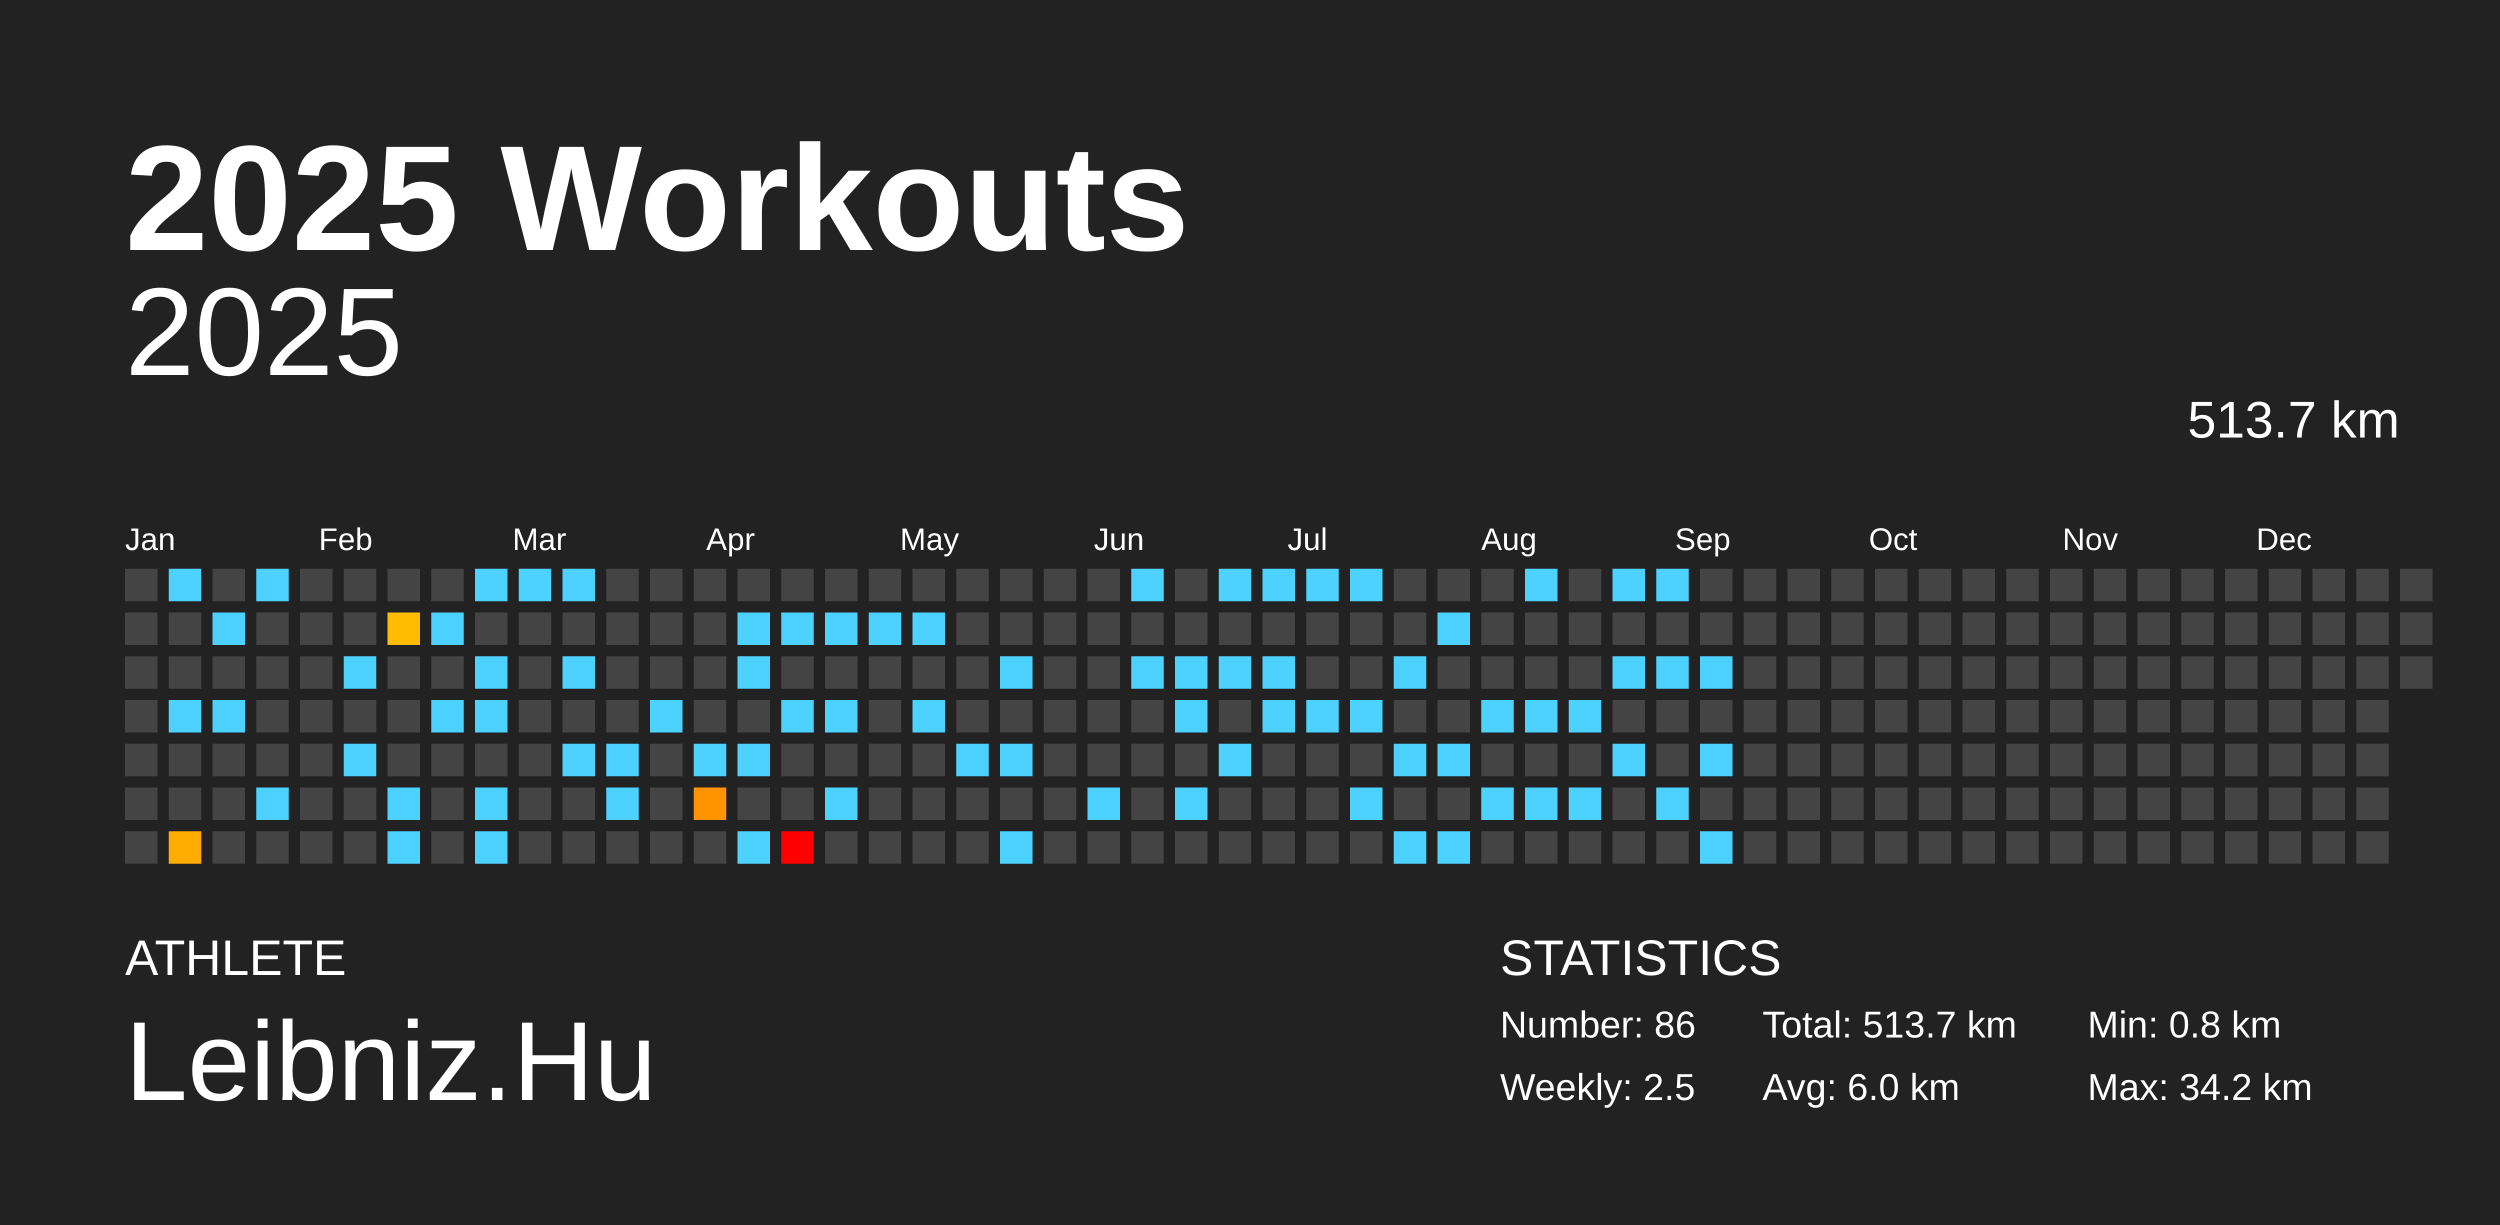
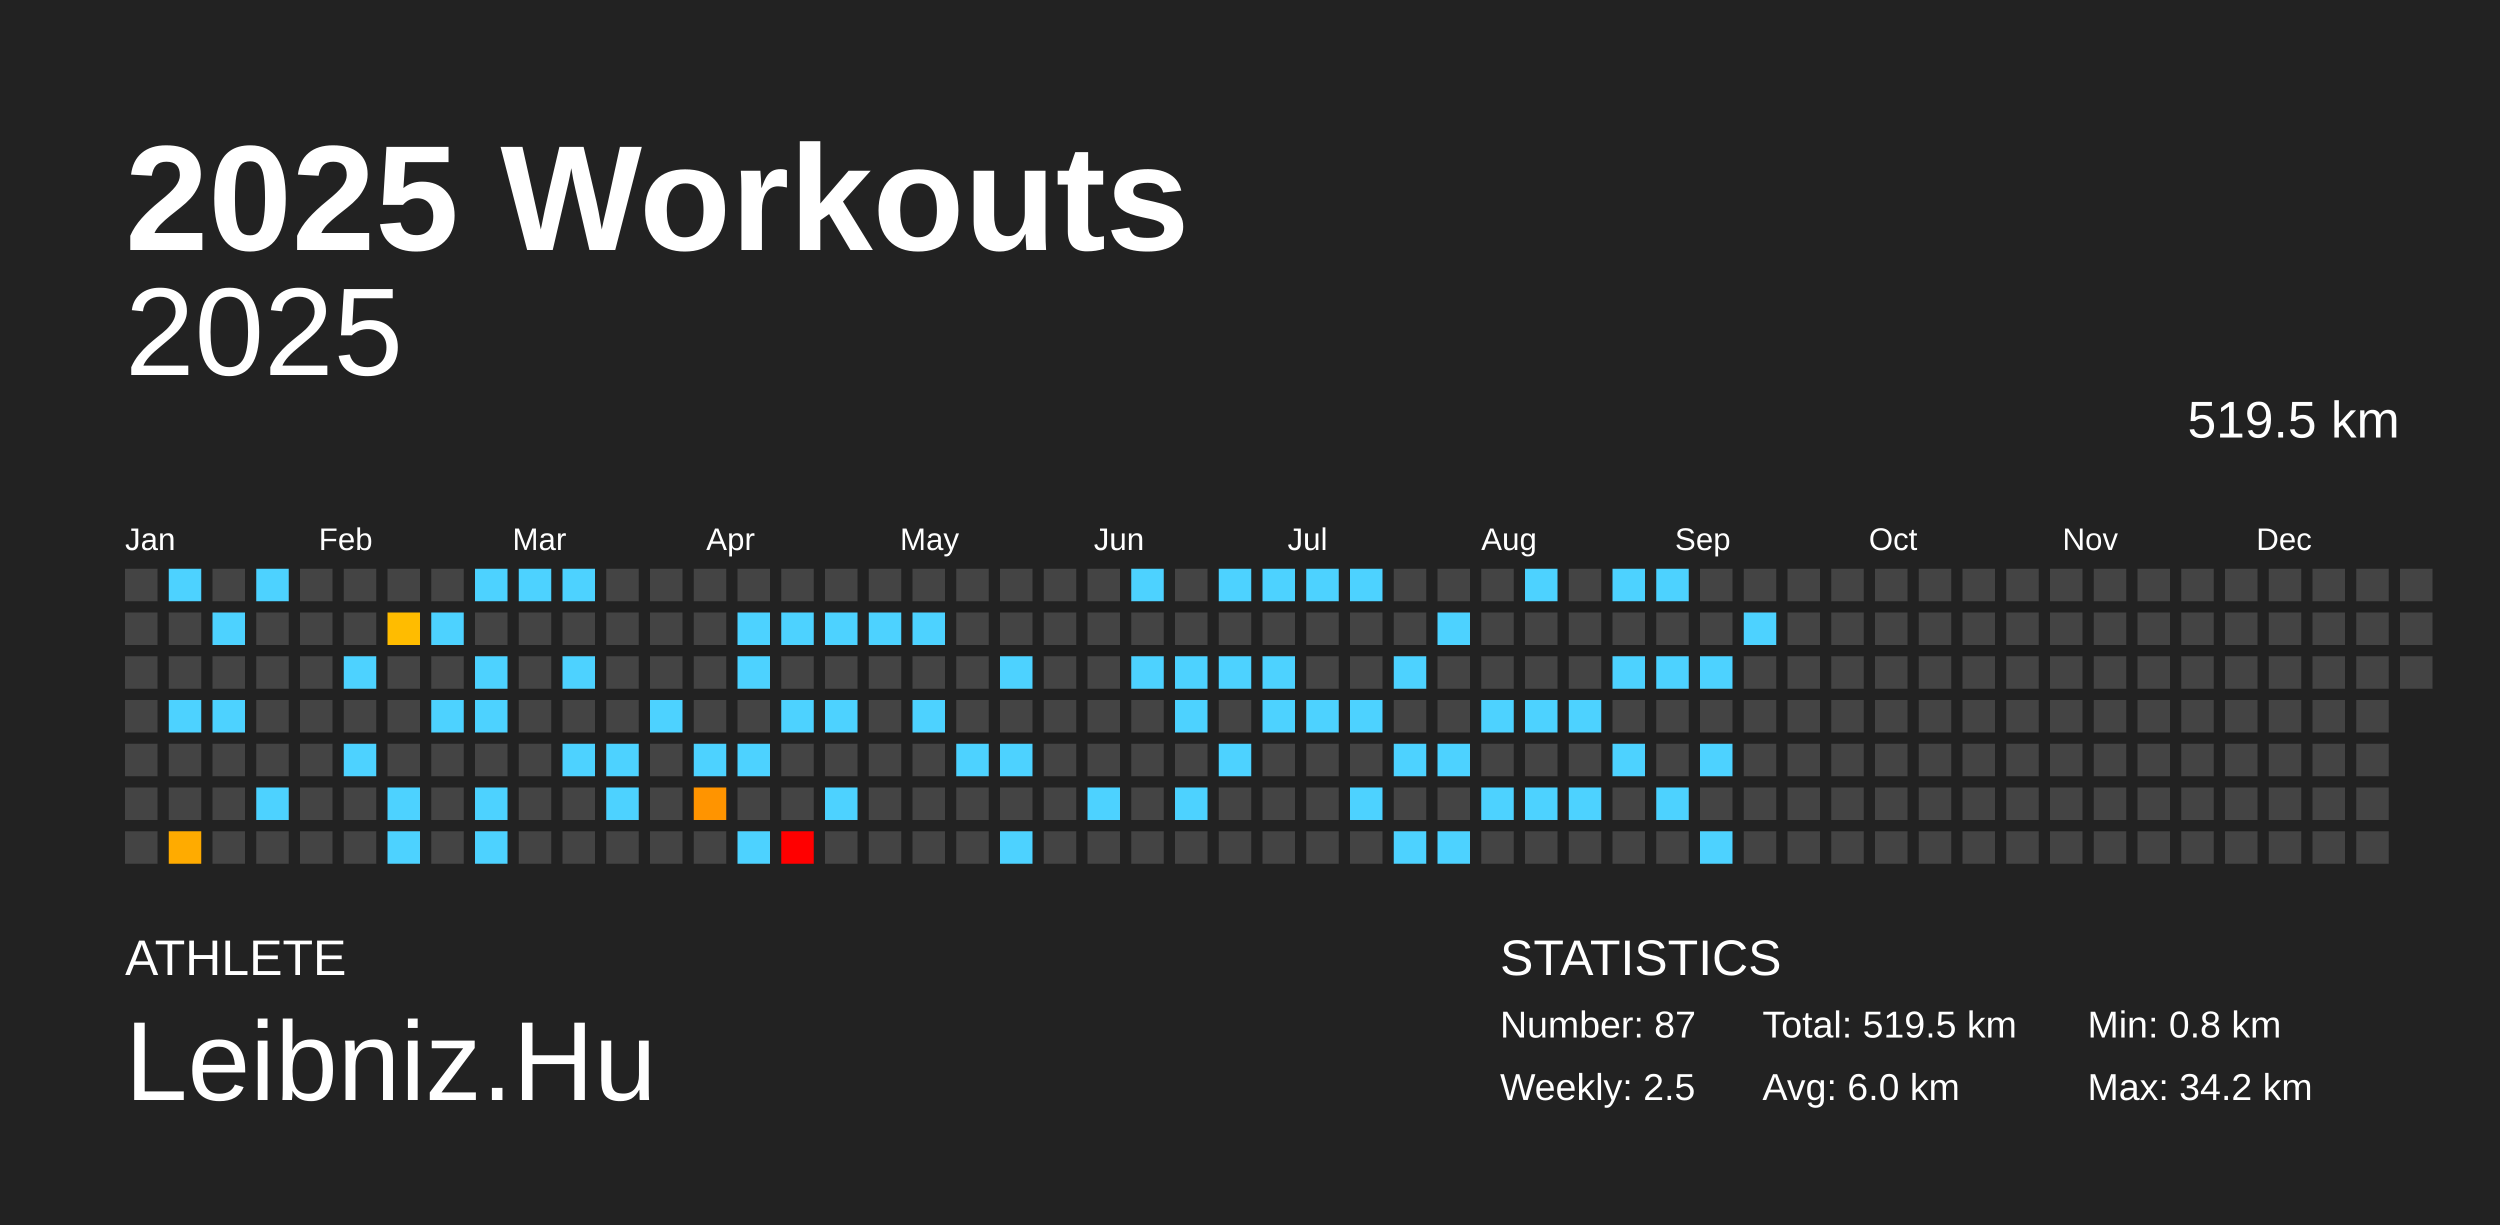
<svg xmlns="http://www.w3.org/2000/svg" baseProfile="full" height="98mm" version="1.1" viewBox="0,0,200,98" width="200mm">
  <defs />
  <rect fill="#222222" height="98" width="200" x="0" y="0" />
  <text fill="#FFFFFF" style="font-size:12px; font-family:Arial; font-weight:bold;" x="10" y="20">2025 Workouts</text>
  <text fill="#FFFFFF" style="font-size:4px; font-family:Arial" x="10" y="78">ATHLETE</text>
  <text fill="#FFFFFF" style="font-size:9px; font-family:Arial" x="10" y="88">Leibniz.Hu</text>
  <text fill="#FFFFFF" style="font-size:4px; font-family:Arial" x="120" y="78">STATISTICS</text>
-   <text fill="#FFFFFF" style="font-size:3px; font-family:Arial" x="120" y="83">Number: 86</text>
+   <text fill="#FFFFFF" style="font-size:3px; font-family:Arial" x="120" y="83">Number: 87</text>
  <text fill="#FFFFFF" style="font-size:3px; font-family:Arial" x="120" y="88">Weekly: 2.5</text>
-   <text fill="#FFFFFF" style="font-size:3px; font-family:Arial" x="141" y="83">Total: 513.7 km</text>
+   <text fill="#FFFFFF" style="font-size:3px; font-family:Arial" x="141" y="83">Total: 519.5 km</text>
  <text fill="#FFFFFF" style="font-size:3px; font-family:Arial" x="141" y="88">Avg: 6.0 km</text>
  <text fill="#FFFFFF" style="font-size:3px; font-family:Arial" x="167" y="83">Min: 0.8 km</text>
  <text fill="#FFFFFF" style="font-size:3px; font-family:Arial" x="167" y="88">Max: 34.2 km</text>
  <text alignment-baseline="hanging" fill="#FFFFFF" style="font-size:10.0px; font-family:Arial;" x="10" y="30">2025</text>
-   <text alignment-baseline="hanging" fill="#FFFFFF" style="font-size:4.125px; font-family:Arial;" x="175" y="35">513.7 km</text>
+   <text alignment-baseline="hanging" fill="#FFFFFF" style="font-size:4.125px; font-family:Arial;" x="175" y="35">519.5 km</text>
  <text fill="#FFFFFF" style="font-size:2.5px; font-family:Arial" x="10.0" y="44">Jan</text>
  <text fill="#FFFFFF" style="font-size:2.5px; font-family:Arial" x="25.5" y="44">Feb</text>
  <text fill="#FFFFFF" style="font-size:2.5px; font-family:Arial" x="41.0" y="44">Mar</text>
  <text fill="#FFFFFF" style="font-size:2.5px; font-family:Arial" x="56.5" y="44">Apr</text>
  <text fill="#FFFFFF" style="font-size:2.5px; font-family:Arial" x="72.0" y="44">May</text>
  <text fill="#FFFFFF" style="font-size:2.5px; font-family:Arial" x="87.5" y="44">Jun</text>
  <text fill="#FFFFFF" style="font-size:2.5px; font-family:Arial" x="103.0" y="44">Jul</text>
  <text fill="#FFFFFF" style="font-size:2.5px; font-family:Arial" x="118.5" y="44">Aug</text>
  <text fill="#FFFFFF" style="font-size:2.5px; font-family:Arial" x="134.0" y="44">Sep</text>
  <text fill="#FFFFFF" style="font-size:2.5px; font-family:Arial" x="149.5" y="44">Oct</text>
  <text fill="#FFFFFF" style="font-size:2.5px; font-family:Arial" x="165.0" y="44">Nov</text>
  <text fill="#FFFFFF" style="font-size:2.5px; font-family:Arial" x="180.5" y="44">Dec</text>
  <rect fill="#444444" height="2.6" width="2.6" x="10.0" y="45.5" />
  <rect fill="#444444" height="2.6" width="2.6" x="10.0" y="49.0" />
  <rect fill="#444444" height="2.6" width="2.6" x="10.0" y="52.5" />
  <rect fill="#444444" height="2.6" width="2.6" x="10.0" y="56.0" />
  <rect fill="#444444" height="2.6" width="2.6" x="10.0" y="59.5" />
  <rect fill="#444444" height="2.6" width="2.6" x="10.0" y="63.0" />
  <rect fill="#444444" height="2.6" width="2.6" x="10.0" y="66.5" />
  <rect fill="#4dd2ff" height="2.6" width="2.6" x="13.5" y="45.5" />
  <rect fill="#444444" height="2.6" width="2.6" x="13.5" y="49.0" />
  <rect fill="#444444" height="2.6" width="2.6" x="13.5" y="52.5" />
  <rect fill="#4dd2ff" height="2.6" width="2.6" x="13.5" y="56.0" />
  <rect fill="#444444" height="2.6" width="2.6" x="13.5" y="59.5" />
  <rect fill="#444444" height="2.6" width="2.6" x="13.5" y="63.0" />
  <rect fill="#ffab00" height="2.6" width="2.6" x="13.5" y="66.5" />
  <rect fill="#444444" height="2.6" width="2.6" x="17.0" y="45.5" />
  <rect fill="#4dd2ff" height="2.6" width="2.6" x="17.0" y="49.0" />
  <rect fill="#444444" height="2.6" width="2.6" x="17.0" y="52.5" />
  <rect fill="#4dd2ff" height="2.6" width="2.6" x="17.0" y="56.0" />
  <rect fill="#444444" height="2.6" width="2.6" x="17.0" y="59.5" />
  <rect fill="#444444" height="2.6" width="2.6" x="17.0" y="63.0" />
  <rect fill="#444444" height="2.6" width="2.6" x="17.0" y="66.5" />
  <rect fill="#4dd2ff" height="2.6" width="2.6" x="20.5" y="45.5" />
  <rect fill="#444444" height="2.6" width="2.6" x="20.5" y="49.0" />
  <rect fill="#444444" height="2.6" width="2.6" x="20.5" y="52.5" />
  <rect fill="#444444" height="2.6" width="2.6" x="20.5" y="56.0" />
  <rect fill="#444444" height="2.6" width="2.6" x="20.5" y="59.5" />
  <rect fill="#4dd2ff" height="2.6" width="2.6" x="20.5" y="63.0" />
  <rect fill="#444444" height="2.6" width="2.6" x="20.5" y="66.5" />
  <rect fill="#444444" height="2.6" width="2.6" x="24.0" y="45.5" />
  <rect fill="#444444" height="2.6" width="2.6" x="24.0" y="49.0" />
  <rect fill="#444444" height="2.6" width="2.6" x="24.0" y="52.5" />
  <rect fill="#444444" height="2.6" width="2.6" x="24.0" y="56.0" />
  <rect fill="#444444" height="2.6" width="2.6" x="24.0" y="59.5" />
  <rect fill="#444444" height="2.6" width="2.6" x="24.0" y="63.0" />
  <rect fill="#444444" height="2.6" width="2.6" x="24.0" y="66.5" />
  <rect fill="#444444" height="2.6" width="2.6" x="27.5" y="45.5" />
  <rect fill="#444444" height="2.6" width="2.6" x="27.5" y="49.0" />
  <rect fill="#4dd2ff" height="2.6" width="2.6" x="27.5" y="52.5" />
  <rect fill="#444444" height="2.6" width="2.6" x="27.5" y="56.0" />
  <rect fill="#4dd2ff" height="2.6" width="2.6" x="27.5" y="59.5" />
  <rect fill="#444444" height="2.6" width="2.6" x="27.5" y="63.0" />
  <rect fill="#444444" height="2.6" width="2.6" x="27.5" y="66.5" />
  <rect fill="#444444" height="2.6" width="2.6" x="31.0" y="45.5" />
  <rect fill="#ffbc00" height="2.6" width="2.6" x="31.0" y="49.0" />
  <rect fill="#444444" height="2.6" width="2.6" x="31.0" y="52.5" />
  <rect fill="#444444" height="2.6" width="2.6" x="31.0" y="56.0" />
  <rect fill="#444444" height="2.6" width="2.6" x="31.0" y="59.5" />
  <rect fill="#4dd2ff" height="2.6" width="2.6" x="31.0" y="63.0" />
  <rect fill="#4dd2ff" height="2.6" width="2.6" x="31.0" y="66.5" />
  <rect fill="#444444" height="2.6" width="2.6" x="34.5" y="45.5" />
  <rect fill="#4dd2ff" height="2.6" width="2.6" x="34.5" y="49.0" />
  <rect fill="#444444" height="2.6" width="2.6" x="34.5" y="52.5" />
  <rect fill="#4dd2ff" height="2.6" width="2.6" x="34.5" y="56.0" />
  <rect fill="#444444" height="2.6" width="2.6" x="34.5" y="59.5" />
  <rect fill="#444444" height="2.6" width="2.6" x="34.5" y="63.0" />
  <rect fill="#444444" height="2.6" width="2.6" x="34.5" y="66.5" />
  <rect fill="#4dd2ff" height="2.6" width="2.6" x="38.0" y="45.5" />
  <rect fill="#444444" height="2.6" width="2.6" x="38.0" y="49.0" />
  <rect fill="#4dd2ff" height="2.6" width="2.6" x="38.0" y="52.5" />
  <rect fill="#4dd2ff" height="2.6" width="2.6" x="38.0" y="56.0" />
  <rect fill="#444444" height="2.6" width="2.6" x="38.0" y="59.5" />
  <rect fill="#4dd2ff" height="2.6" width="2.6" x="38.0" y="63.0" />
  <rect fill="#4dd2ff" height="2.6" width="2.6" x="38.0" y="66.5" />
  <rect fill="#4dd2ff" height="2.6" width="2.6" x="41.5" y="45.5" />
  <rect fill="#444444" height="2.6" width="2.6" x="41.5" y="49.0" />
  <rect fill="#444444" height="2.6" width="2.6" x="41.5" y="52.5" />
  <rect fill="#444444" height="2.6" width="2.6" x="41.5" y="56.0" />
  <rect fill="#444444" height="2.6" width="2.6" x="41.5" y="59.5" />
  <rect fill="#444444" height="2.6" width="2.6" x="41.5" y="63.0" />
  <rect fill="#444444" height="2.6" width="2.6" x="41.5" y="66.5" />
  <rect fill="#4dd2ff" height="2.6" width="2.6" x="45.0" y="45.5" />
  <rect fill="#444444" height="2.6" width="2.6" x="45.0" y="49.0" />
  <rect fill="#4dd2ff" height="2.6" width="2.6" x="45.0" y="52.5" />
  <rect fill="#444444" height="2.6" width="2.6" x="45.0" y="56.0" />
  <rect fill="#4dd2ff" height="2.6" width="2.6" x="45.0" y="59.5" />
  <rect fill="#444444" height="2.6" width="2.6" x="45.0" y="63.0" />
  <rect fill="#444444" height="2.6" width="2.6" x="45.0" y="66.5" />
  <rect fill="#444444" height="2.6" width="2.6" x="48.5" y="45.5" />
  <rect fill="#444444" height="2.6" width="2.6" x="48.5" y="49.0" />
  <rect fill="#444444" height="2.6" width="2.6" x="48.5" y="52.5" />
  <rect fill="#444444" height="2.6" width="2.6" x="48.5" y="56.0" />
  <rect fill="#4dd2ff" height="2.6" width="2.6" x="48.5" y="59.5" />
  <rect fill="#4dd2ff" height="2.6" width="2.6" x="48.5" y="63.0" />
  <rect fill="#444444" height="2.6" width="2.6" x="48.5" y="66.5" />
  <rect fill="#444444" height="2.6" width="2.6" x="52.0" y="45.5" />
  <rect fill="#444444" height="2.6" width="2.6" x="52.0" y="49.0" />
  <rect fill="#444444" height="2.6" width="2.6" x="52.0" y="52.5" />
  <rect fill="#4dd2ff" height="2.6" width="2.6" x="52.0" y="56.0" />
  <rect fill="#444444" height="2.6" width="2.6" x="52.0" y="59.5" />
  <rect fill="#444444" height="2.6" width="2.6" x="52.0" y="63.0" />
  <rect fill="#444444" height="2.6" width="2.6" x="52.0" y="66.5" />
  <rect fill="#444444" height="2.6" width="2.6" x="55.5" y="45.5" />
  <rect fill="#444444" height="2.6" width="2.6" x="55.5" y="49.0" />
  <rect fill="#444444" height="2.6" width="2.6" x="55.5" y="52.5" />
  <rect fill="#444444" height="2.6" width="2.6" x="55.5" y="56.0" />
  <rect fill="#4dd2ff" height="2.6" width="2.6" x="55.5" y="59.5" />
  <rect fill="#ff9400" height="2.6" width="2.6" x="55.5" y="63.0" />
  <rect fill="#444444" height="2.6" width="2.6" x="55.5" y="66.5" />
  <rect fill="#444444" height="2.6" width="2.6" x="59.0" y="45.5" />
  <rect fill="#4dd2ff" height="2.6" width="2.6" x="59.0" y="49.0" />
  <rect fill="#4dd2ff" height="2.6" width="2.6" x="59.0" y="52.5" />
  <rect fill="#444444" height="2.6" width="2.6" x="59.0" y="56.0" />
  <rect fill="#4dd2ff" height="2.6" width="2.6" x="59.0" y="59.5" />
  <rect fill="#444444" height="2.6" width="2.6" x="59.0" y="63.0" />
  <rect fill="#4dd2ff" height="2.6" width="2.6" x="59.0" y="66.5" />
  <rect fill="#444444" height="2.6" width="2.6" x="62.5" y="45.5" />
  <rect fill="#4dd2ff" height="2.6" width="2.6" x="62.5" y="49.0" />
  <rect fill="#444444" height="2.6" width="2.6" x="62.5" y="52.5" />
  <rect fill="#4dd2ff" height="2.6" width="2.6" x="62.5" y="56.0" />
  <rect fill="#444444" height="2.6" width="2.6" x="62.5" y="59.5" />
  <rect fill="#444444" height="2.6" width="2.6" x="62.5" y="63.0" />
  <rect fill="red" height="2.6" width="2.6" x="62.5" y="66.5" />
  <rect fill="#444444" height="2.6" width="2.6" x="66.0" y="45.5" />
  <rect fill="#4dd2ff" height="2.6" width="2.6" x="66.0" y="49.0" />
  <rect fill="#444444" height="2.6" width="2.6" x="66.0" y="52.5" />
  <rect fill="#4dd2ff" height="2.6" width="2.6" x="66.0" y="56.0" />
  <rect fill="#444444" height="2.6" width="2.6" x="66.0" y="59.5" />
  <rect fill="#4dd2ff" height="2.6" width="2.6" x="66.0" y="63.0" />
  <rect fill="#444444" height="2.6" width="2.6" x="66.0" y="66.5" />
  <rect fill="#444444" height="2.6" width="2.6" x="69.5" y="45.5" />
  <rect fill="#4dd2ff" height="2.6" width="2.6" x="69.5" y="49.0" />
  <rect fill="#444444" height="2.6" width="2.6" x="69.5" y="52.5" />
  <rect fill="#444444" height="2.6" width="2.6" x="69.5" y="56.0" />
  <rect fill="#444444" height="2.6" width="2.6" x="69.5" y="59.5" />
  <rect fill="#444444" height="2.6" width="2.6" x="69.5" y="63.0" />
  <rect fill="#444444" height="2.6" width="2.6" x="69.5" y="66.5" />
  <rect fill="#444444" height="2.6" width="2.6" x="73.0" y="45.5" />
  <rect fill="#4dd2ff" height="2.6" width="2.6" x="73.0" y="49.0" />
  <rect fill="#444444" height="2.6" width="2.6" x="73.0" y="52.5" />
  <rect fill="#4dd2ff" height="2.6" width="2.6" x="73.0" y="56.0" />
  <rect fill="#444444" height="2.6" width="2.6" x="73.0" y="59.5" />
  <rect fill="#444444" height="2.6" width="2.6" x="73.0" y="63.0" />
  <rect fill="#444444" height="2.6" width="2.6" x="73.0" y="66.5" />
  <rect fill="#444444" height="2.6" width="2.6" x="76.5" y="45.5" />
  <rect fill="#444444" height="2.6" width="2.6" x="76.5" y="49.0" />
  <rect fill="#444444" height="2.6" width="2.6" x="76.5" y="52.5" />
  <rect fill="#444444" height="2.6" width="2.6" x="76.5" y="56.0" />
  <rect fill="#4dd2ff" height="2.6" width="2.6" x="76.5" y="59.5" />
  <rect fill="#444444" height="2.6" width="2.6" x="76.5" y="63.0" />
  <rect fill="#444444" height="2.6" width="2.6" x="76.5" y="66.5" />
  <rect fill="#444444" height="2.6" width="2.6" x="80.0" y="45.5" />
  <rect fill="#444444" height="2.6" width="2.6" x="80.0" y="49.0" />
  <rect fill="#4dd2ff" height="2.6" width="2.6" x="80.0" y="52.5" />
  <rect fill="#444444" height="2.6" width="2.6" x="80.0" y="56.0" />
  <rect fill="#4dd2ff" height="2.6" width="2.6" x="80.0" y="59.5" />
  <rect fill="#444444" height="2.6" width="2.6" x="80.0" y="63.0" />
  <rect fill="#4dd2ff" height="2.6" width="2.6" x="80.0" y="66.5" />
  <rect fill="#444444" height="2.6" width="2.6" x="83.5" y="45.5" />
  <rect fill="#444444" height="2.6" width="2.6" x="83.5" y="49.0" />
  <rect fill="#444444" height="2.6" width="2.6" x="83.5" y="52.5" />
  <rect fill="#444444" height="2.6" width="2.6" x="83.5" y="56.0" />
  <rect fill="#444444" height="2.6" width="2.6" x="83.5" y="59.5" />
  <rect fill="#444444" height="2.6" width="2.6" x="83.5" y="63.0" />
  <rect fill="#444444" height="2.6" width="2.6" x="83.5" y="66.5" />
  <rect fill="#444444" height="2.6" width="2.6" x="87.0" y="45.5" />
  <rect fill="#444444" height="2.6" width="2.6" x="87.0" y="49.0" />
  <rect fill="#444444" height="2.6" width="2.6" x="87.0" y="52.5" />
  <rect fill="#444444" height="2.6" width="2.6" x="87.0" y="56.0" />
  <rect fill="#444444" height="2.6" width="2.6" x="87.0" y="59.5" />
  <rect fill="#4dd2ff" height="2.6" width="2.6" x="87.0" y="63.0" />
  <rect fill="#444444" height="2.6" width="2.6" x="87.0" y="66.5" />
  <rect fill="#4dd2ff" height="2.6" width="2.6" x="90.5" y="45.5" />
  <rect fill="#444444" height="2.6" width="2.6" x="90.5" y="49.0" />
  <rect fill="#4dd2ff" height="2.6" width="2.6" x="90.5" y="52.5" />
  <rect fill="#444444" height="2.6" width="2.6" x="90.5" y="56.0" />
  <rect fill="#444444" height="2.6" width="2.6" x="90.5" y="59.5" />
  <rect fill="#444444" height="2.6" width="2.6" x="90.5" y="63.0" />
  <rect fill="#444444" height="2.6" width="2.6" x="90.5" y="66.5" />
  <rect fill="#444444" height="2.6" width="2.6" x="94.0" y="45.5" />
  <rect fill="#444444" height="2.6" width="2.6" x="94.0" y="49.0" />
  <rect fill="#4dd2ff" height="2.6" width="2.6" x="94.0" y="52.5" />
  <rect fill="#4dd2ff" height="2.6" width="2.6" x="94.0" y="56.0" />
  <rect fill="#444444" height="2.6" width="2.6" x="94.0" y="59.5" />
  <rect fill="#4dd2ff" height="2.6" width="2.6" x="94.0" y="63.0" />
  <rect fill="#444444" height="2.6" width="2.6" x="94.0" y="66.5" />
  <rect fill="#4dd2ff" height="2.6" width="2.6" x="97.5" y="45.5" />
  <rect fill="#444444" height="2.6" width="2.6" x="97.5" y="49.0" />
  <rect fill="#4dd2ff" height="2.6" width="2.6" x="97.5" y="52.5" />
  <rect fill="#444444" height="2.6" width="2.6" x="97.5" y="56.0" />
  <rect fill="#4dd2ff" height="2.6" width="2.6" x="97.5" y="59.5" />
  <rect fill="#444444" height="2.6" width="2.6" x="97.5" y="63.0" />
  <rect fill="#444444" height="2.6" width="2.6" x="97.5" y="66.5" />
  <rect fill="#4dd2ff" height="2.6" width="2.6" x="101.0" y="45.5" />
  <rect fill="#444444" height="2.6" width="2.6" x="101.0" y="49.0" />
  <rect fill="#4dd2ff" height="2.6" width="2.6" x="101.0" y="52.5" />
  <rect fill="#4dd2ff" height="2.6" width="2.6" x="101.0" y="56.0" />
  <rect fill="#444444" height="2.6" width="2.6" x="101.0" y="59.5" />
  <rect fill="#444444" height="2.6" width="2.6" x="101.0" y="63.0" />
  <rect fill="#444444" height="2.6" width="2.6" x="101.0" y="66.5" />
  <rect fill="#4dd2ff" height="2.6" width="2.6" x="104.5" y="45.5" />
  <rect fill="#444444" height="2.6" width="2.6" x="104.5" y="49.0" />
  <rect fill="#444444" height="2.6" width="2.6" x="104.5" y="52.5" />
  <rect fill="#4dd2ff" height="2.6" width="2.6" x="104.5" y="56.0" />
  <rect fill="#444444" height="2.6" width="2.6" x="104.5" y="59.5" />
  <rect fill="#444444" height="2.6" width="2.6" x="104.5" y="63.0" />
  <rect fill="#444444" height="2.6" width="2.6" x="104.5" y="66.5" />
  <rect fill="#4dd2ff" height="2.6" width="2.6" x="108.0" y="45.5" />
  <rect fill="#444444" height="2.6" width="2.6" x="108.0" y="49.0" />
  <rect fill="#444444" height="2.6" width="2.6" x="108.0" y="52.5" />
  <rect fill="#4dd2ff" height="2.6" width="2.6" x="108.0" y="56.0" />
  <rect fill="#444444" height="2.6" width="2.6" x="108.0" y="59.5" />
  <rect fill="#4dd2ff" height="2.6" width="2.6" x="108.0" y="63.0" />
  <rect fill="#444444" height="2.6" width="2.6" x="108.0" y="66.5" />
  <rect fill="#444444" height="2.6" width="2.6" x="111.5" y="45.5" />
  <rect fill="#444444" height="2.6" width="2.6" x="111.5" y="49.0" />
  <rect fill="#4dd2ff" height="2.6" width="2.6" x="111.5" y="52.5" />
  <rect fill="#444444" height="2.6" width="2.6" x="111.5" y="56.0" />
  <rect fill="#4dd2ff" height="2.6" width="2.6" x="111.5" y="59.5" />
  <rect fill="#444444" height="2.6" width="2.6" x="111.5" y="63.0" />
  <rect fill="#4dd2ff" height="2.6" width="2.6" x="111.5" y="66.5" />
  <rect fill="#444444" height="2.6" width="2.6" x="115.0" y="45.5" />
  <rect fill="#4dd2ff" height="2.6" width="2.6" x="115.0" y="49.0" />
  <rect fill="#444444" height="2.6" width="2.6" x="115.0" y="52.5" />
  <rect fill="#444444" height="2.6" width="2.6" x="115.0" y="56.0" />
  <rect fill="#4dd2ff" height="2.6" width="2.6" x="115.0" y="59.5" />
  <rect fill="#444444" height="2.6" width="2.6" x="115.0" y="63.0" />
  <rect fill="#4dd2ff" height="2.6" width="2.6" x="115.0" y="66.5" />
  <rect fill="#444444" height="2.6" width="2.6" x="118.5" y="45.5" />
  <rect fill="#444444" height="2.6" width="2.6" x="118.5" y="49.0" />
  <rect fill="#444444" height="2.6" width="2.6" x="118.5" y="52.5" />
  <rect fill="#4dd2ff" height="2.6" width="2.6" x="118.5" y="56.0" />
  <rect fill="#444444" height="2.6" width="2.6" x="118.5" y="59.5" />
  <rect fill="#4dd2ff" height="2.6" width="2.6" x="118.5" y="63.0" />
  <rect fill="#444444" height="2.6" width="2.6" x="118.5" y="66.5" />
  <rect fill="#4dd2ff" height="2.6" width="2.6" x="122.0" y="45.5" />
  <rect fill="#444444" height="2.6" width="2.6" x="122.0" y="49.0" />
  <rect fill="#444444" height="2.6" width="2.6" x="122.0" y="52.5" />
  <rect fill="#4dd2ff" height="2.6" width="2.6" x="122.0" y="56.0" />
  <rect fill="#444444" height="2.6" width="2.6" x="122.0" y="59.5" />
  <rect fill="#4dd2ff" height="2.6" width="2.6" x="122.0" y="63.0" />
  <rect fill="#444444" height="2.6" width="2.6" x="122.0" y="66.5" />
  <rect fill="#444444" height="2.6" width="2.6" x="125.5" y="45.5" />
  <rect fill="#444444" height="2.6" width="2.6" x="125.5" y="49.0" />
  <rect fill="#444444" height="2.6" width="2.6" x="125.5" y="52.5" />
  <rect fill="#4dd2ff" height="2.6" width="2.6" x="125.5" y="56.0" />
  <rect fill="#444444" height="2.6" width="2.6" x="125.5" y="59.5" />
  <rect fill="#4dd2ff" height="2.6" width="2.6" x="125.5" y="63.0" />
  <rect fill="#444444" height="2.6" width="2.6" x="125.5" y="66.5" />
  <rect fill="#4dd2ff" height="2.6" width="2.6" x="129.0" y="45.5" />
  <rect fill="#444444" height="2.6" width="2.6" x="129.0" y="49.0" />
  <rect fill="#4dd2ff" height="2.6" width="2.6" x="129.0" y="52.5" />
  <rect fill="#444444" height="2.6" width="2.6" x="129.0" y="56.0" />
  <rect fill="#4dd2ff" height="2.6" width="2.6" x="129.0" y="59.5" />
  <rect fill="#444444" height="2.6" width="2.6" x="129.0" y="63.0" />
  <rect fill="#444444" height="2.6" width="2.6" x="129.0" y="66.5" />
  <rect fill="#4dd2ff" height="2.6" width="2.6" x="132.5" y="45.5" />
  <rect fill="#444444" height="2.6" width="2.6" x="132.5" y="49.0" />
  <rect fill="#4dd2ff" height="2.6" width="2.6" x="132.5" y="52.5" />
  <rect fill="#444444" height="2.6" width="2.6" x="132.5" y="56.0" />
  <rect fill="#444444" height="2.6" width="2.6" x="132.5" y="59.5" />
  <rect fill="#4dd2ff" height="2.6" width="2.6" x="132.5" y="63.0" />
  <rect fill="#444444" height="2.6" width="2.6" x="132.5" y="66.5" />
  <rect fill="#444444" height="2.6" width="2.6" x="136.0" y="45.5" />
  <rect fill="#444444" height="2.6" width="2.6" x="136.0" y="49.0" />
  <rect fill="#4dd2ff" height="2.6" width="2.6" x="136.0" y="52.5" />
  <rect fill="#444444" height="2.6" width="2.6" x="136.0" y="56.0" />
  <rect fill="#4dd2ff" height="2.6" width="2.6" x="136.0" y="59.5" />
  <rect fill="#444444" height="2.6" width="2.6" x="136.0" y="63.0" />
  <rect fill="#4dd2ff" height="2.6" width="2.6" x="136.0" y="66.5" />
  <rect fill="#444444" height="2.6" width="2.6" x="139.5" y="45.5" />
-   <rect fill="#444444" height="2.6" width="2.6" x="139.5" y="49.0" />
+   <rect fill="#4dd2ff" height="2.6" width="2.6" x="139.5" y="49.0" />
  <rect fill="#444444" height="2.6" width="2.6" x="139.5" y="52.5" />
  <rect fill="#444444" height="2.6" width="2.6" x="139.5" y="56.0" />
  <rect fill="#444444" height="2.6" width="2.6" x="139.5" y="59.5" />
  <rect fill="#444444" height="2.6" width="2.6" x="139.5" y="63.0" />
  <rect fill="#444444" height="2.6" width="2.6" x="139.5" y="66.5" />
  <rect fill="#444444" height="2.6" width="2.6" x="143.0" y="45.5" />
  <rect fill="#444444" height="2.6" width="2.6" x="143.0" y="49.0" />
  <rect fill="#444444" height="2.6" width="2.6" x="143.0" y="52.5" />
  <rect fill="#444444" height="2.6" width="2.6" x="143.0" y="56.0" />
  <rect fill="#444444" height="2.6" width="2.6" x="143.0" y="59.5" />
  <rect fill="#444444" height="2.6" width="2.6" x="143.0" y="63.0" />
  <rect fill="#444444" height="2.6" width="2.6" x="143.0" y="66.5" />
  <rect fill="#444444" height="2.6" width="2.6" x="146.5" y="45.5" />
  <rect fill="#444444" height="2.6" width="2.6" x="146.5" y="49.0" />
  <rect fill="#444444" height="2.6" width="2.6" x="146.5" y="52.5" />
  <rect fill="#444444" height="2.6" width="2.6" x="146.5" y="56.0" />
  <rect fill="#444444" height="2.6" width="2.6" x="146.5" y="59.5" />
  <rect fill="#444444" height="2.6" width="2.6" x="146.5" y="63.0" />
  <rect fill="#444444" height="2.6" width="2.6" x="146.5" y="66.5" />
  <rect fill="#444444" height="2.6" width="2.6" x="150.0" y="45.5" />
  <rect fill="#444444" height="2.6" width="2.6" x="150.0" y="49.0" />
  <rect fill="#444444" height="2.6" width="2.6" x="150.0" y="52.5" />
  <rect fill="#444444" height="2.6" width="2.6" x="150.0" y="56.0" />
  <rect fill="#444444" height="2.6" width="2.6" x="150.0" y="59.5" />
  <rect fill="#444444" height="2.6" width="2.6" x="150.0" y="63.0" />
  <rect fill="#444444" height="2.6" width="2.6" x="150.0" y="66.5" />
  <rect fill="#444444" height="2.6" width="2.6" x="153.5" y="45.5" />
  <rect fill="#444444" height="2.6" width="2.6" x="153.5" y="49.0" />
  <rect fill="#444444" height="2.6" width="2.6" x="153.5" y="52.5" />
  <rect fill="#444444" height="2.6" width="2.6" x="153.5" y="56.0" />
  <rect fill="#444444" height="2.6" width="2.6" x="153.5" y="59.5" />
  <rect fill="#444444" height="2.6" width="2.6" x="153.5" y="63.0" />
  <rect fill="#444444" height="2.6" width="2.6" x="153.5" y="66.5" />
  <rect fill="#444444" height="2.6" width="2.6" x="157.0" y="45.5" />
  <rect fill="#444444" height="2.6" width="2.6" x="157.0" y="49.0" />
  <rect fill="#444444" height="2.6" width="2.6" x="157.0" y="52.5" />
  <rect fill="#444444" height="2.6" width="2.6" x="157.0" y="56.0" />
  <rect fill="#444444" height="2.6" width="2.6" x="157.0" y="59.5" />
  <rect fill="#444444" height="2.6" width="2.6" x="157.0" y="63.0" />
  <rect fill="#444444" height="2.6" width="2.6" x="157.0" y="66.5" />
  <rect fill="#444444" height="2.6" width="2.6" x="160.5" y="45.5" />
  <rect fill="#444444" height="2.6" width="2.6" x="160.5" y="49.0" />
  <rect fill="#444444" height="2.6" width="2.6" x="160.5" y="52.5" />
  <rect fill="#444444" height="2.6" width="2.6" x="160.5" y="56.0" />
  <rect fill="#444444" height="2.6" width="2.6" x="160.5" y="59.5" />
  <rect fill="#444444" height="2.6" width="2.6" x="160.5" y="63.0" />
  <rect fill="#444444" height="2.6" width="2.6" x="160.5" y="66.5" />
  <rect fill="#444444" height="2.6" width="2.6" x="164.0" y="45.5" />
  <rect fill="#444444" height="2.6" width="2.6" x="164.0" y="49.0" />
  <rect fill="#444444" height="2.6" width="2.6" x="164.0" y="52.5" />
  <rect fill="#444444" height="2.6" width="2.6" x="164.0" y="56.0" />
  <rect fill="#444444" height="2.6" width="2.6" x="164.0" y="59.5" />
  <rect fill="#444444" height="2.6" width="2.6" x="164.0" y="63.0" />
  <rect fill="#444444" height="2.6" width="2.6" x="164.0" y="66.5" />
  <rect fill="#444444" height="2.6" width="2.6" x="167.5" y="45.5" />
  <rect fill="#444444" height="2.6" width="2.6" x="167.5" y="49.0" />
  <rect fill="#444444" height="2.6" width="2.6" x="167.5" y="52.5" />
  <rect fill="#444444" height="2.6" width="2.6" x="167.5" y="56.0" />
  <rect fill="#444444" height="2.6" width="2.6" x="167.5" y="59.5" />
  <rect fill="#444444" height="2.6" width="2.6" x="167.5" y="63.0" />
  <rect fill="#444444" height="2.6" width="2.6" x="167.5" y="66.5" />
  <rect fill="#444444" height="2.6" width="2.6" x="171.0" y="45.5" />
  <rect fill="#444444" height="2.6" width="2.6" x="171.0" y="49.0" />
  <rect fill="#444444" height="2.6" width="2.6" x="171.0" y="52.5" />
  <rect fill="#444444" height="2.6" width="2.6" x="171.0" y="56.0" />
  <rect fill="#444444" height="2.6" width="2.6" x="171.0" y="59.5" />
  <rect fill="#444444" height="2.6" width="2.6" x="171.0" y="63.0" />
  <rect fill="#444444" height="2.6" width="2.6" x="171.0" y="66.5" />
  <rect fill="#444444" height="2.6" width="2.6" x="174.5" y="45.5" />
  <rect fill="#444444" height="2.6" width="2.6" x="174.5" y="49.0" />
  <rect fill="#444444" height="2.6" width="2.6" x="174.5" y="52.5" />
  <rect fill="#444444" height="2.6" width="2.6" x="174.5" y="56.0" />
  <rect fill="#444444" height="2.6" width="2.6" x="174.5" y="59.5" />
  <rect fill="#444444" height="2.6" width="2.6" x="174.5" y="63.0" />
  <rect fill="#444444" height="2.6" width="2.6" x="174.5" y="66.5" />
  <rect fill="#444444" height="2.6" width="2.6" x="178.0" y="45.5" />
  <rect fill="#444444" height="2.6" width="2.6" x="178.0" y="49.0" />
  <rect fill="#444444" height="2.6" width="2.6" x="178.0" y="52.5" />
  <rect fill="#444444" height="2.6" width="2.6" x="178.0" y="56.0" />
  <rect fill="#444444" height="2.6" width="2.6" x="178.0" y="59.5" />
  <rect fill="#444444" height="2.6" width="2.6" x="178.0" y="63.0" />
  <rect fill="#444444" height="2.6" width="2.6" x="178.0" y="66.5" />
  <rect fill="#444444" height="2.6" width="2.6" x="181.5" y="45.5" />
  <rect fill="#444444" height="2.6" width="2.6" x="181.5" y="49.0" />
  <rect fill="#444444" height="2.6" width="2.6" x="181.5" y="52.5" />
  <rect fill="#444444" height="2.6" width="2.6" x="181.5" y="56.0" />
  <rect fill="#444444" height="2.6" width="2.6" x="181.5" y="59.5" />
  <rect fill="#444444" height="2.6" width="2.6" x="181.5" y="63.0" />
  <rect fill="#444444" height="2.6" width="2.6" x="181.5" y="66.5" />
  <rect fill="#444444" height="2.6" width="2.6" x="185.0" y="45.5" />
  <rect fill="#444444" height="2.6" width="2.6" x="185.0" y="49.0" />
  <rect fill="#444444" height="2.6" width="2.6" x="185.0" y="52.5" />
  <rect fill="#444444" height="2.6" width="2.6" x="185.0" y="56.0" />
  <rect fill="#444444" height="2.6" width="2.6" x="185.0" y="59.5" />
  <rect fill="#444444" height="2.6" width="2.6" x="185.0" y="63.0" />
  <rect fill="#444444" height="2.6" width="2.6" x="185.0" y="66.5" />
  <rect fill="#444444" height="2.6" width="2.6" x="188.5" y="45.5" />
  <rect fill="#444444" height="2.6" width="2.6" x="188.5" y="49.0" />
  <rect fill="#444444" height="2.6" width="2.6" x="188.5" y="52.5" />
  <rect fill="#444444" height="2.6" width="2.6" x="188.5" y="56.0" />
  <rect fill="#444444" height="2.6" width="2.6" x="188.5" y="59.5" />
  <rect fill="#444444" height="2.6" width="2.6" x="188.5" y="63.0" />
  <rect fill="#444444" height="2.6" width="2.6" x="188.5" y="66.5" />
  <rect fill="#444444" height="2.6" width="2.6" x="192.0" y="45.5" />
  <rect fill="#444444" height="2.6" width="2.6" x="192.0" y="49.0" />
  <rect fill="#444444" height="2.6" width="2.6" x="192.0" y="52.5" />
</svg>
